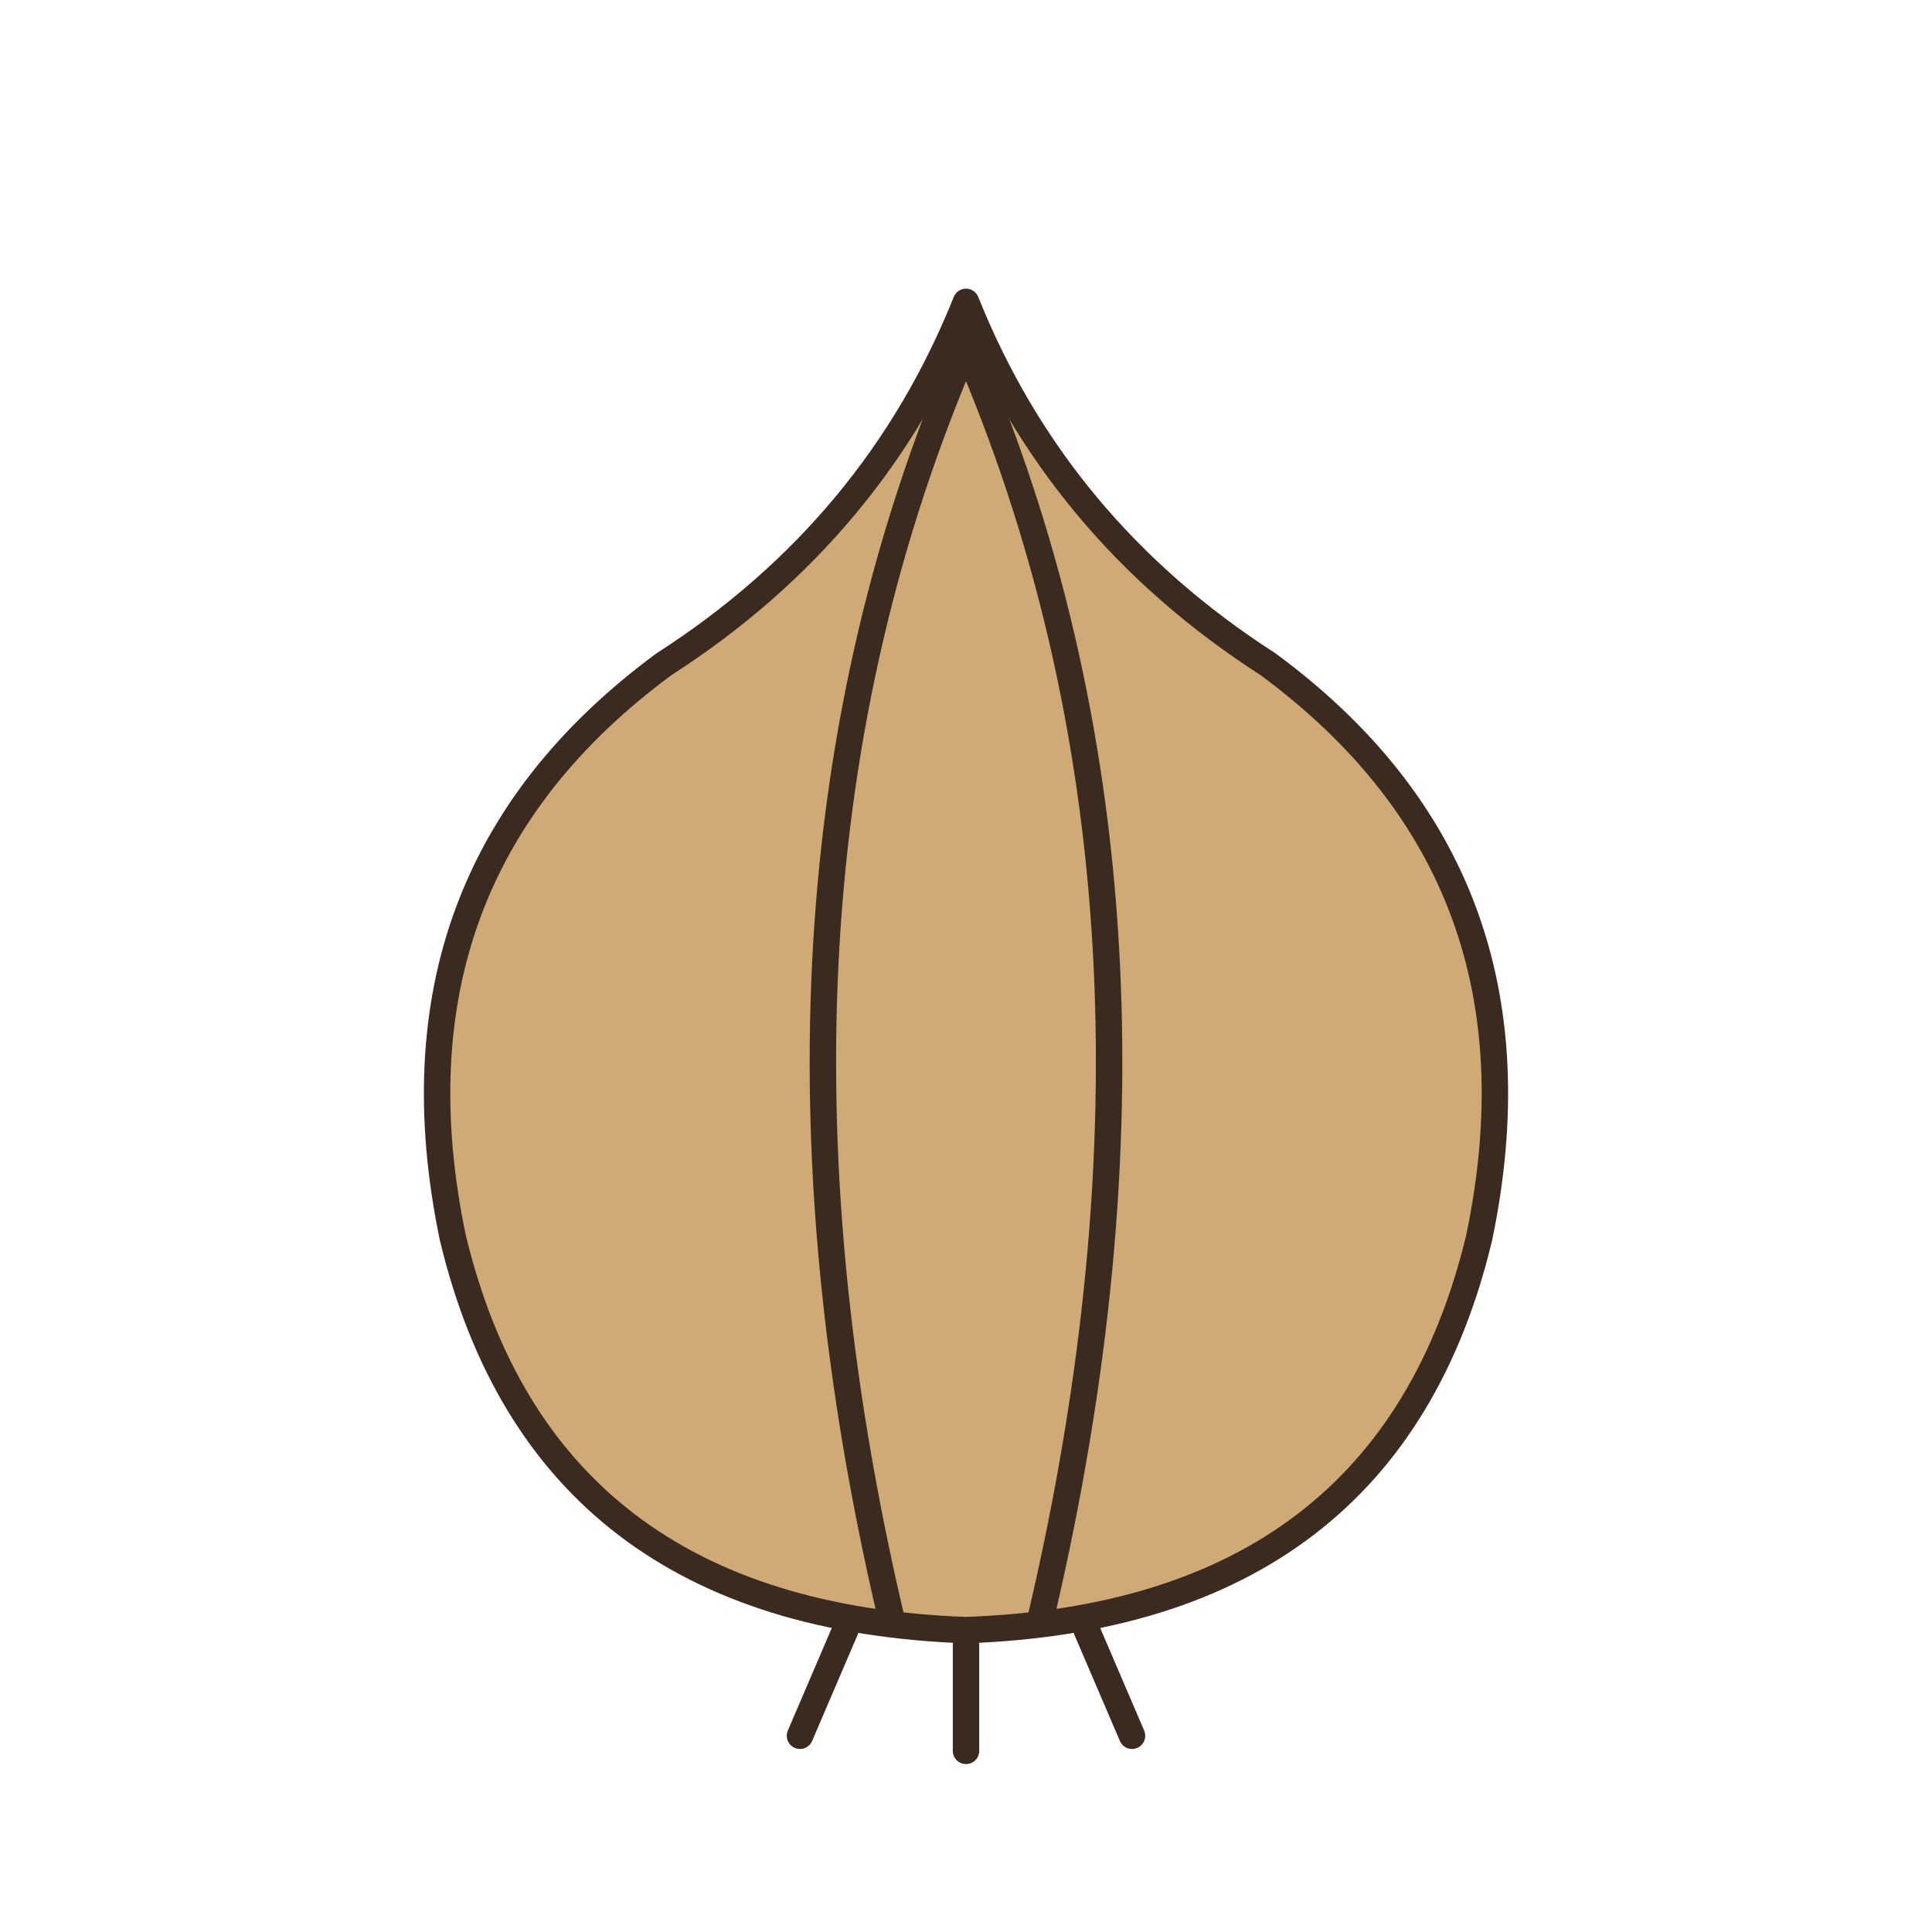
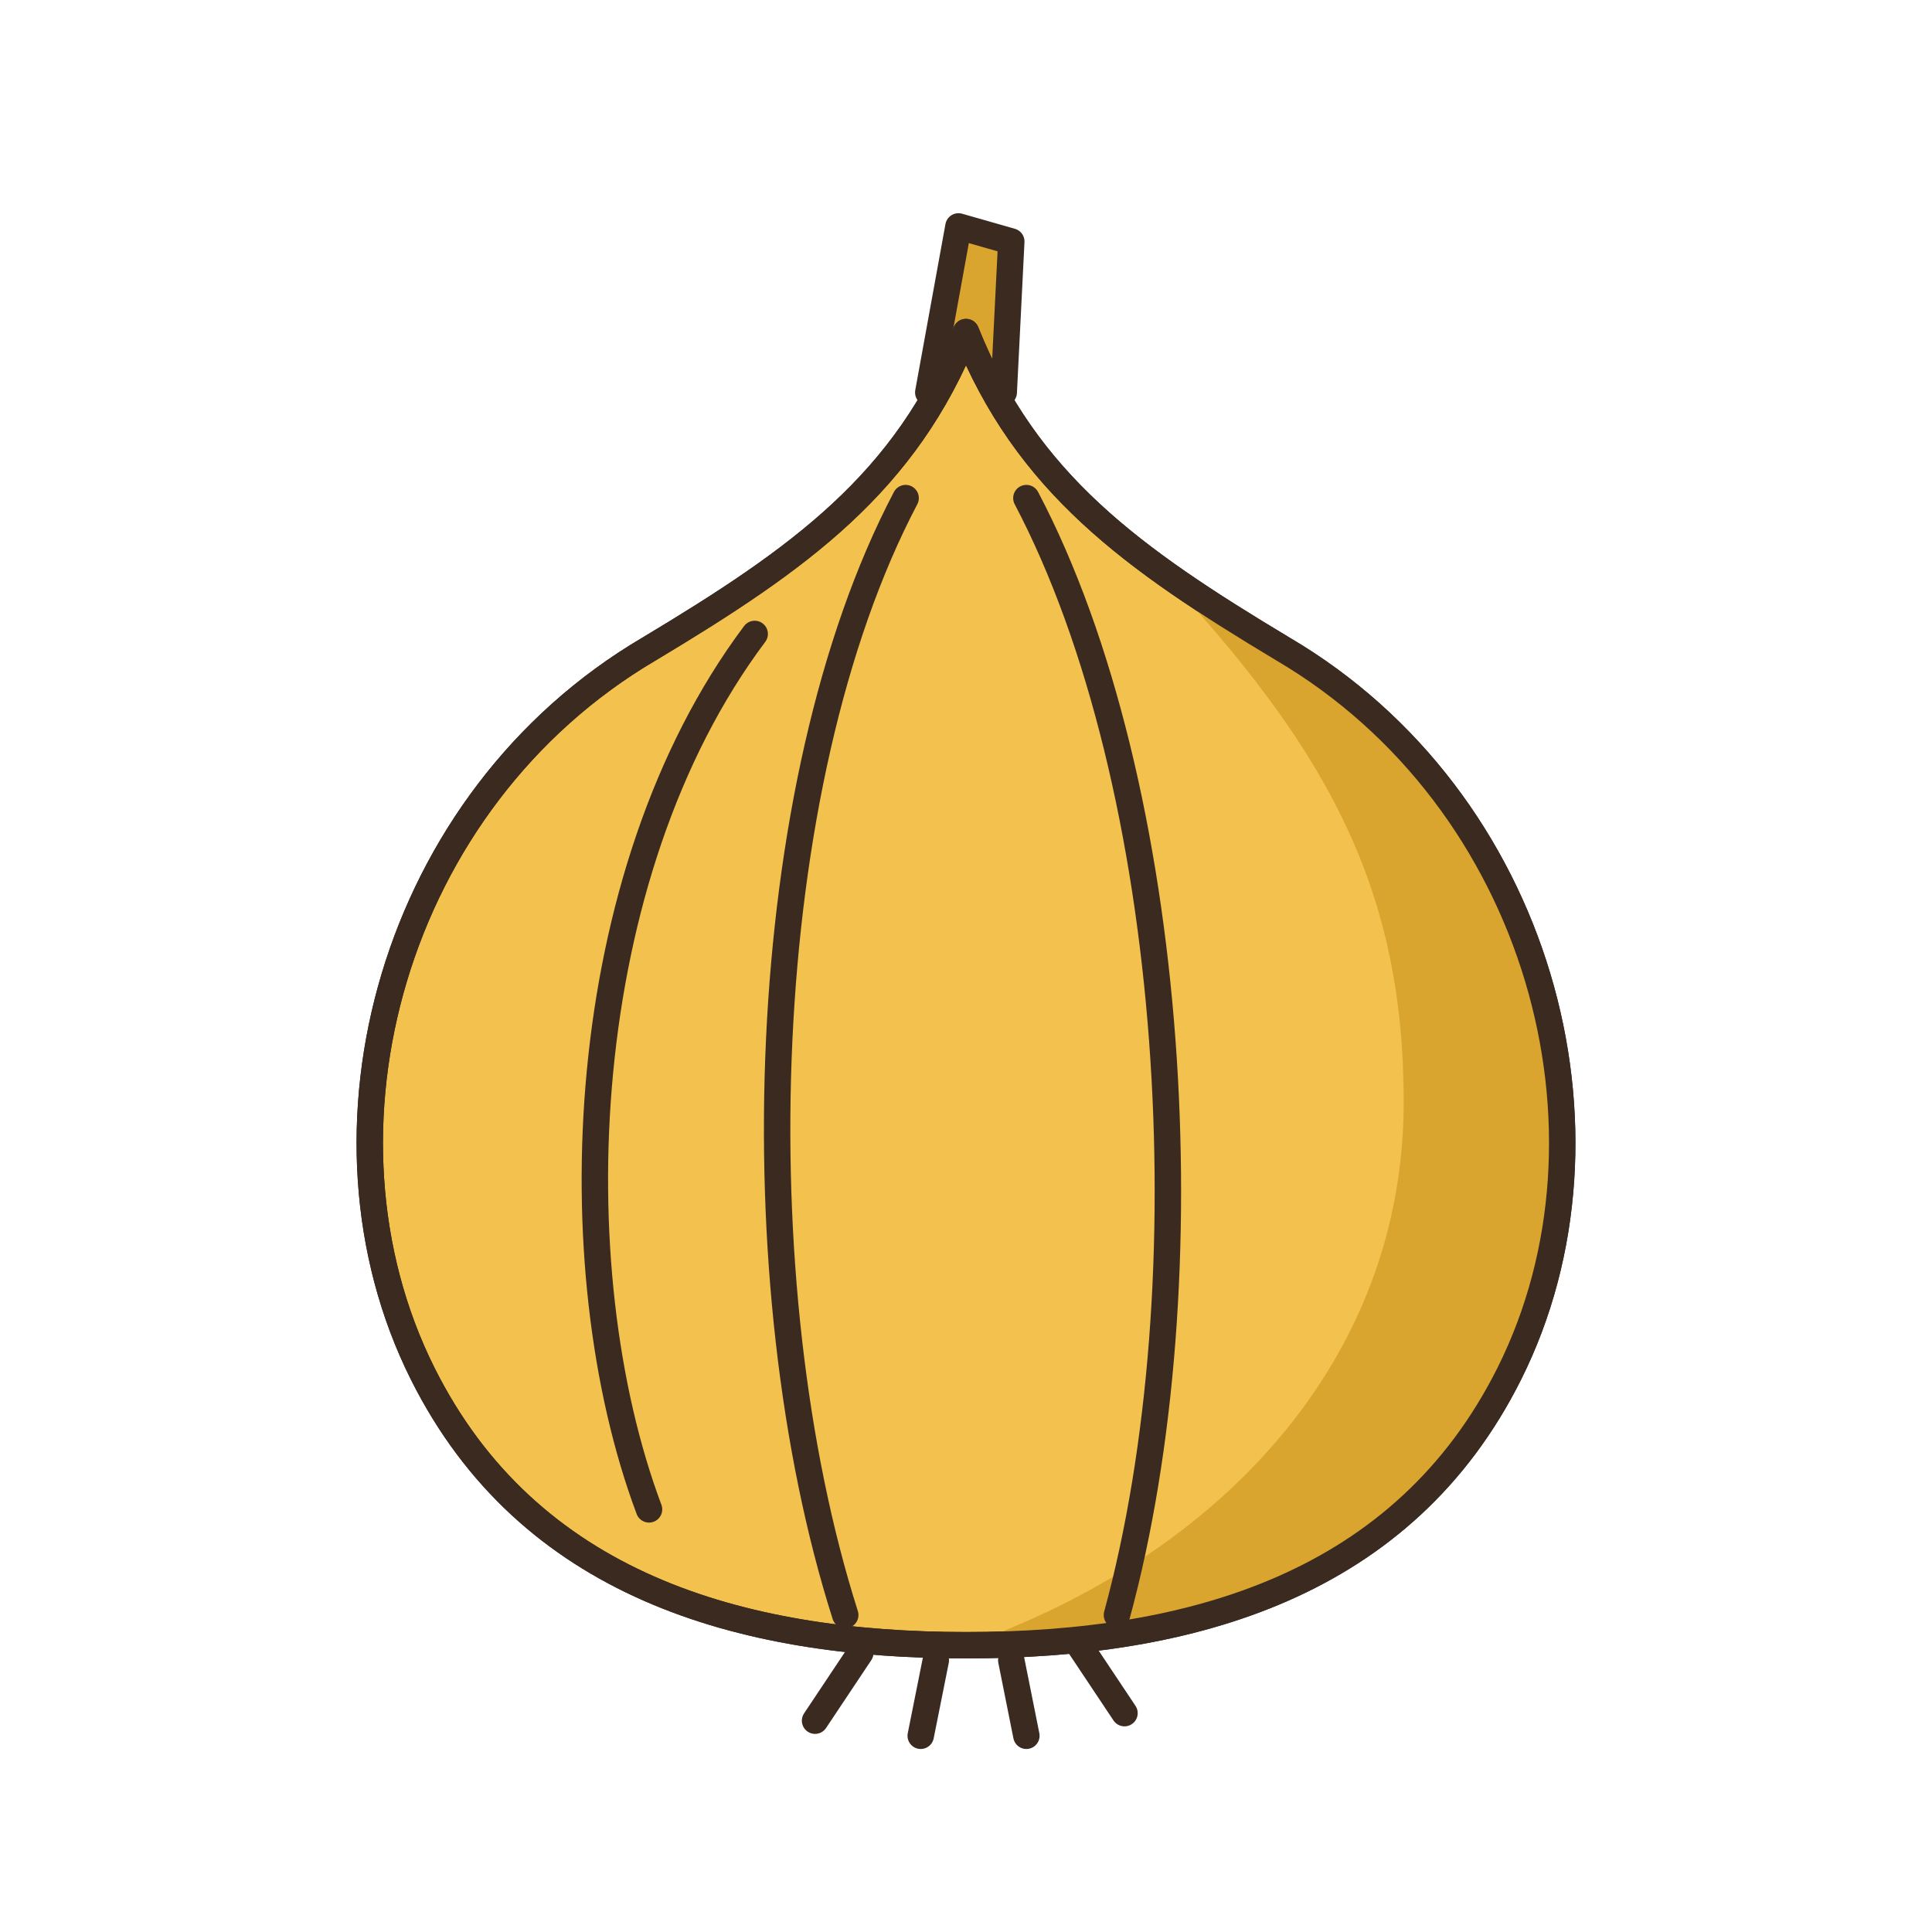
<svg xmlns="http://www.w3.org/2000/svg" viewBox="0 0 256 256">
  <g stroke="#3B2A20" stroke-width="3.5" stroke-linecap="round" stroke-linejoin="round">
-     <path d="M128 40 Q140 70 168 88 Q206 116 196 164 Q184 214 128 216 Q72 214 60 164 Q50 116 88 88 Q116 70 128 40 Z" fill="#CFA976" />
-     <path d="M128 46 Q96 120 118 214 M128 46 Q160 120 138 214" fill="none" />
-     <path d="M112 216 l-6 14 M128 218 l0 14 M144 216 l6 14" fill="none" />
+     <path id="dry-tip" fill="#D9A52E" d="M123 52 L127 30 L134 32 L133 52 Z" />
+     <path id="bulb" fill="#F2C14E" d="M128 44 C136 64 150 74 170 86 C204 106 216 150 200 182 C186 210 158 218 128 218 C98 218 70 210 56 182 C40 150 52 106 86 86 C106 74 120 64 128 44 Z" />
+     <path fill="#D9A52E" stroke="none" d="M170 86 C204 106 216 150 200 182 C186 210 158 218 128 218 C162 206 186 180 186 146 C186 118 176 100 156 78 C160 81 165 83 170 86 Z" />
+     <path fill="none" d="M120 66 C100 104 98 170 112 214" />
+     <path fill="none" d="M136 66 C156 104 160 170 148 214" />
+     <path fill="none" d="M100 84 C76 116 74 168 86 200" />
+     <path fill="none" d="M128 44 C136 64 150 74 170 86 C204 106 216 150 200 182 C186 210 158 218 128 218 C98 218 70 210 56 182 C40 150 52 106 86 86 C106 74 120 64 128 44 Z" />
+     <path id="roots" fill="none" d="M114 219 L108 228 M124 220 L122 230 M134 220 L136 230 M143 218 L149 227" />
  </g>
</svg>
